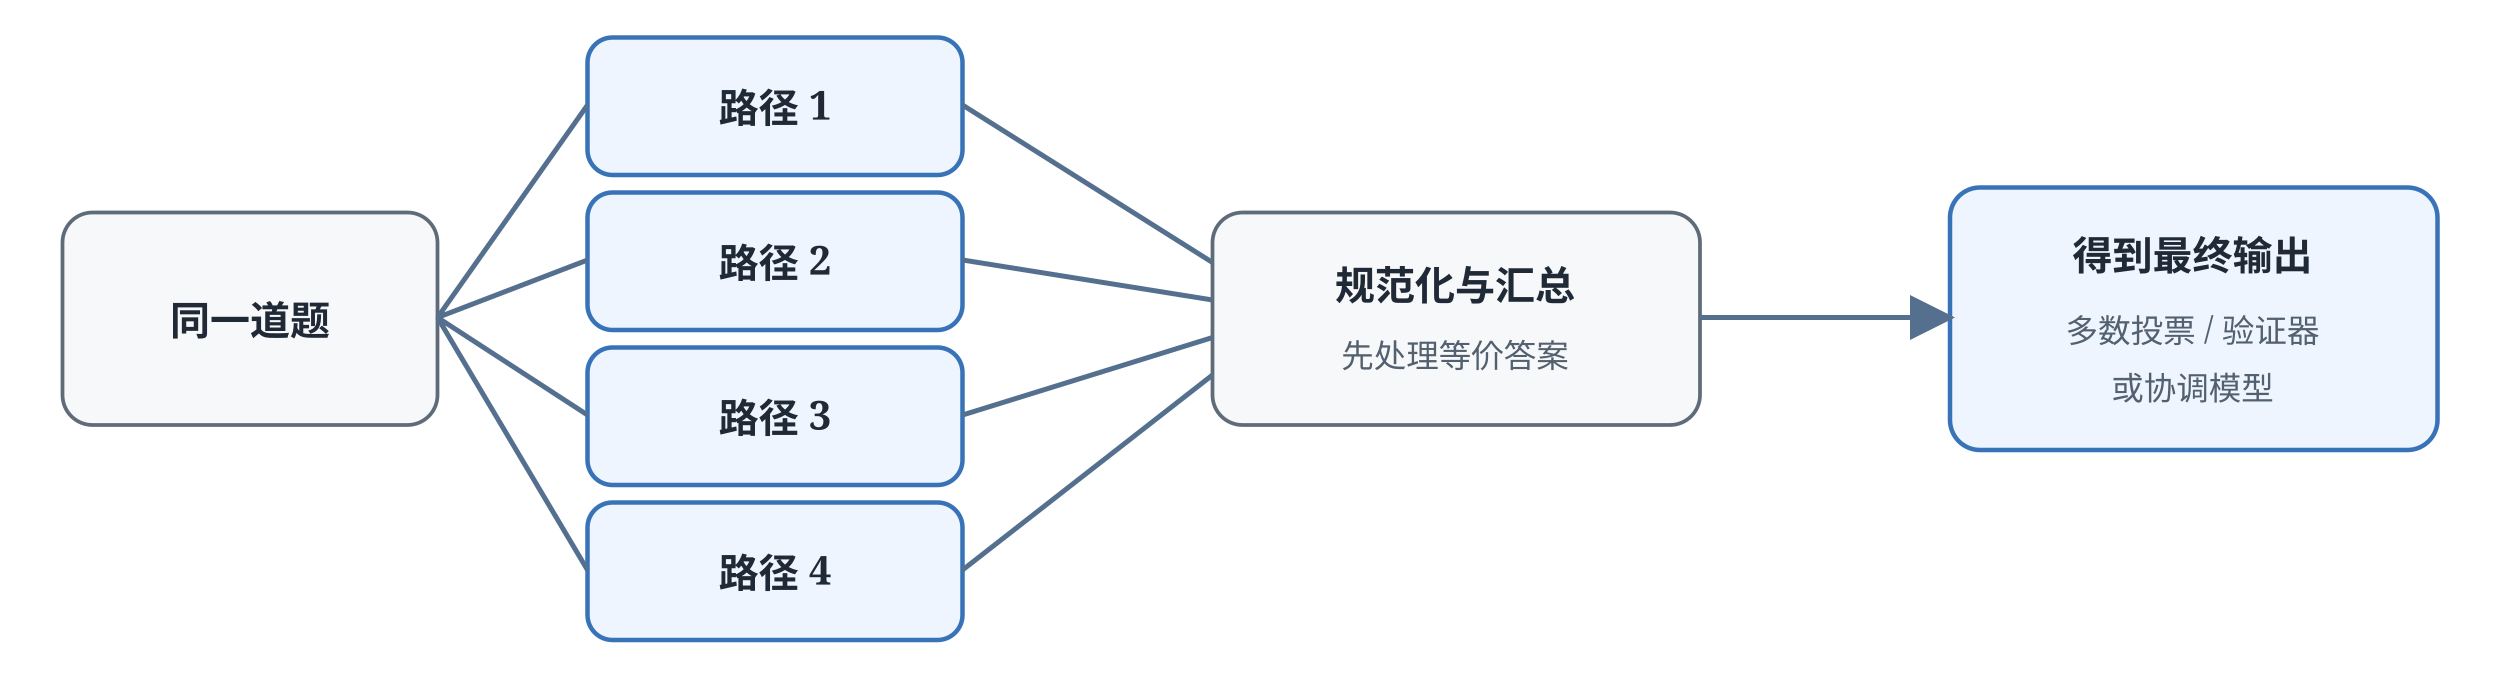
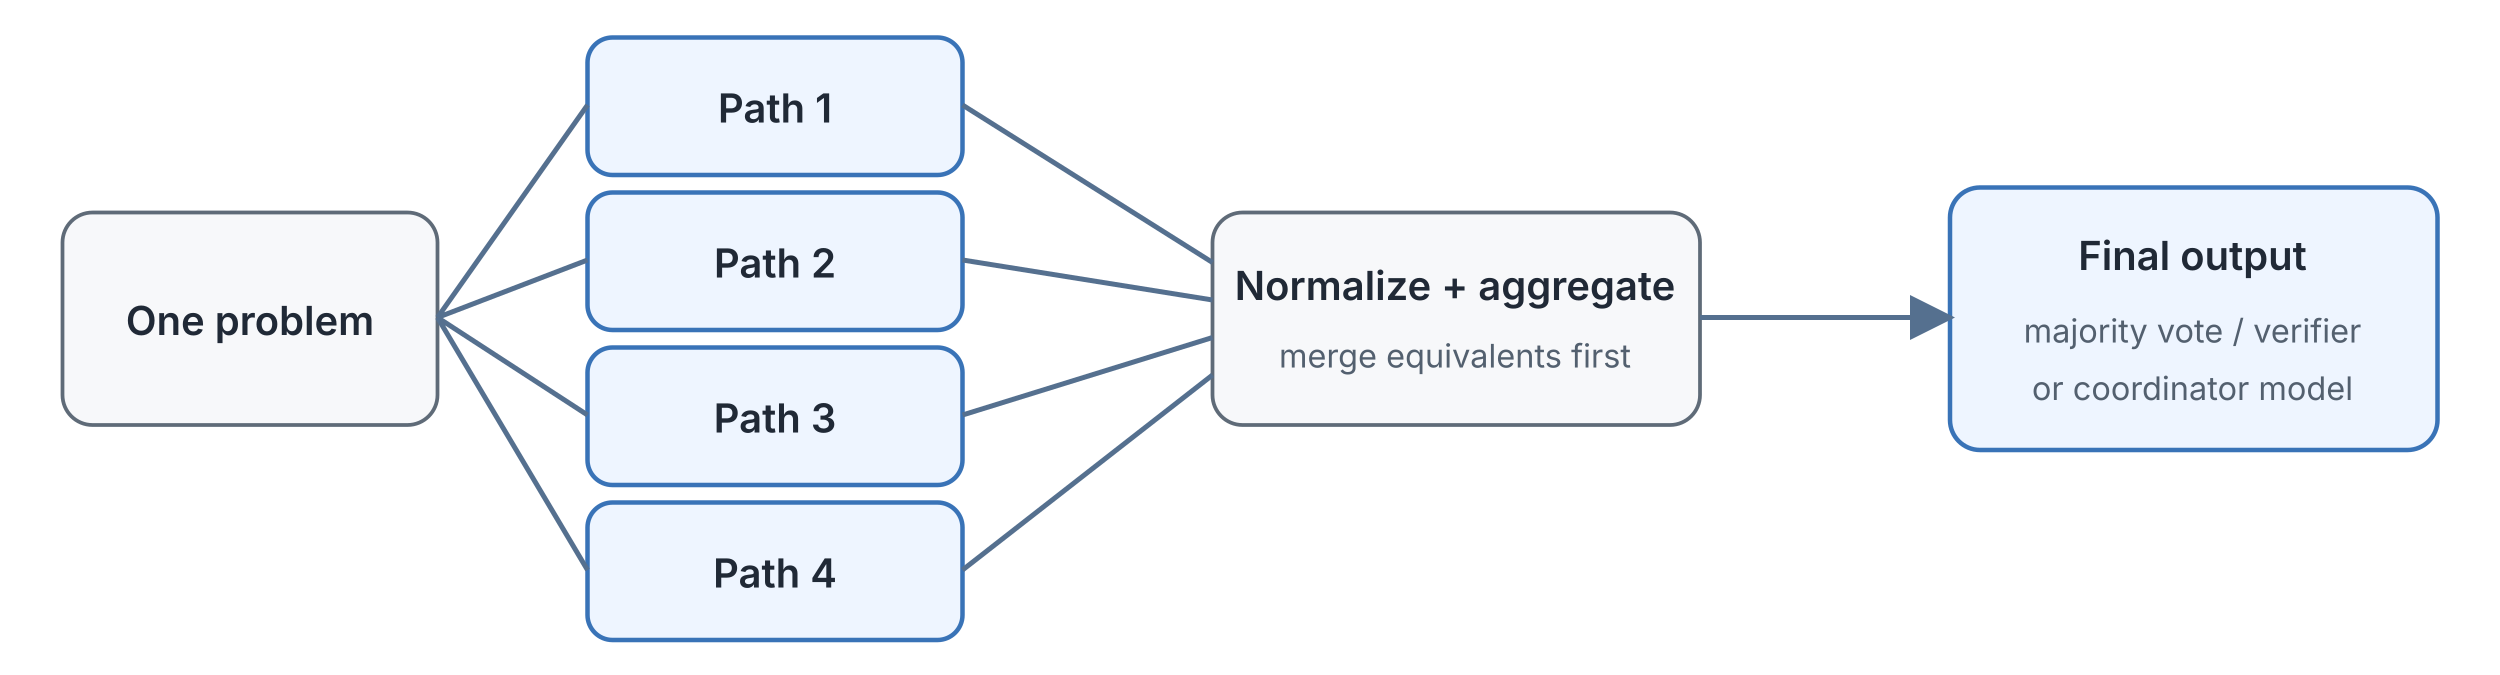
<svg xmlns="http://www.w3.org/2000/svg" width="1000" height="270" viewBox="0 0 1000 270" role="img" aria-labelledby="t d">
  <defs>
    <marker id="a" markerWidth="9" markerHeight="9" refX="8" refY="4.5" orient="auto">
      <path d="M0 0 9 4.5 0 9Z" fill="#55708f" />
    </marker>
-     <style>.b{fill:#f7f8fa;stroke:#5f6b78;stroke-width:1.5}.c{fill:#eef5ff;stroke:#3973b7;stroke-width:1.8}.t{font:600 16px 'Songti SC',serif;fill:#202936}.s{font:13px 'Songti SC',serif;fill:#53606f}.a{stroke:#55708f;stroke-width:2;fill:none;marker-end:url(#a)}</style>
+     <style>.b{fill:#f7f8fa;stroke:#5f6b78;stroke-width:1.5}.c{fill:#eef5ff;stroke:#3973b7;stroke-width:1.8}.t{font:600 16px Inter,Helvetica,Arial,sans-serif;fill:#202936}.s{font:13px Inter,Helvetica,Arial,sans-serif;fill:#53606f}.a{stroke:#55708f;stroke-width:2;fill:none;marker-end:url(#a)}</style>
  </defs>
  <rect x="25" y="85" width="150" height="85" rx="12" class="b" />
-   <text x="100" y="134" text-anchor="middle" class="t">同一道题</text>
+   <text x="100" y="134" text-anchor="middle" class="t">One problem</text>
  <rect x="235" y="15" width="150" height="55" rx="10" class="c" />
-   <text x="310" y="49" text-anchor="middle" class="t">路径 1</text>
+   <text x="310" y="49" text-anchor="middle" class="t">Path 1</text>
  <rect x="235" y="77" width="150" height="55" rx="10" class="c" />
-   <text x="310" y="111" text-anchor="middle" class="t">路径 2</text>
+   <text x="310" y="111" text-anchor="middle" class="t">Path 2</text>
  <rect x="235" y="139" width="150" height="55" rx="10" class="c" />
-   <text x="310" y="173" text-anchor="middle" class="t">路径 3</text>
+   <text x="310" y="173" text-anchor="middle" class="t">Path 3</text>
  <rect x="235" y="201" width="150" height="55" rx="10" class="c" />
-   <text x="310" y="235" text-anchor="middle" class="t">路径 4</text>
+   <text x="310" y="235" text-anchor="middle" class="t">Path 4</text>
  <rect x="485" y="85" width="195" height="85" rx="12" class="b" />
-   <text x="582" y="120" text-anchor="middle" class="t">规范化与汇总</text>
-   <text x="582" y="147" text-anchor="middle" class="s">先处理等价答案</text>
+   <text x="582" y="120" text-anchor="middle" class="t">Normalize + aggregate</text>
+   <text x="582" y="147" text-anchor="middle" class="s">merge equivalents first</text>
  <rect x="780" y="75" width="195" height="105" rx="12" class="c" />
-   <text x="877" y="108" text-anchor="middle" class="t">得到最终输出</text>
-   <text x="877" y="137" text-anchor="middle" class="s">多数投票 / 验证器</text>
-   <text x="877" y="160" text-anchor="middle" class="s">或协调模型</text>
+   <text x="877" y="108" text-anchor="middle" class="t">Final output</text>
+   <text x="877" y="137" text-anchor="middle" class="s">majority vote / verifier</text>
+   <text x="877" y="160" text-anchor="middle" class="s">or coordinator model</text>
  <path d="M175 127 235 42M175 127 235 104M175 127 235 166M175 127 235 228M385 42 485 105M385 104 485 120M385 166 485 135M385 228 485 150M680 127H780" class="a" />
</svg>
